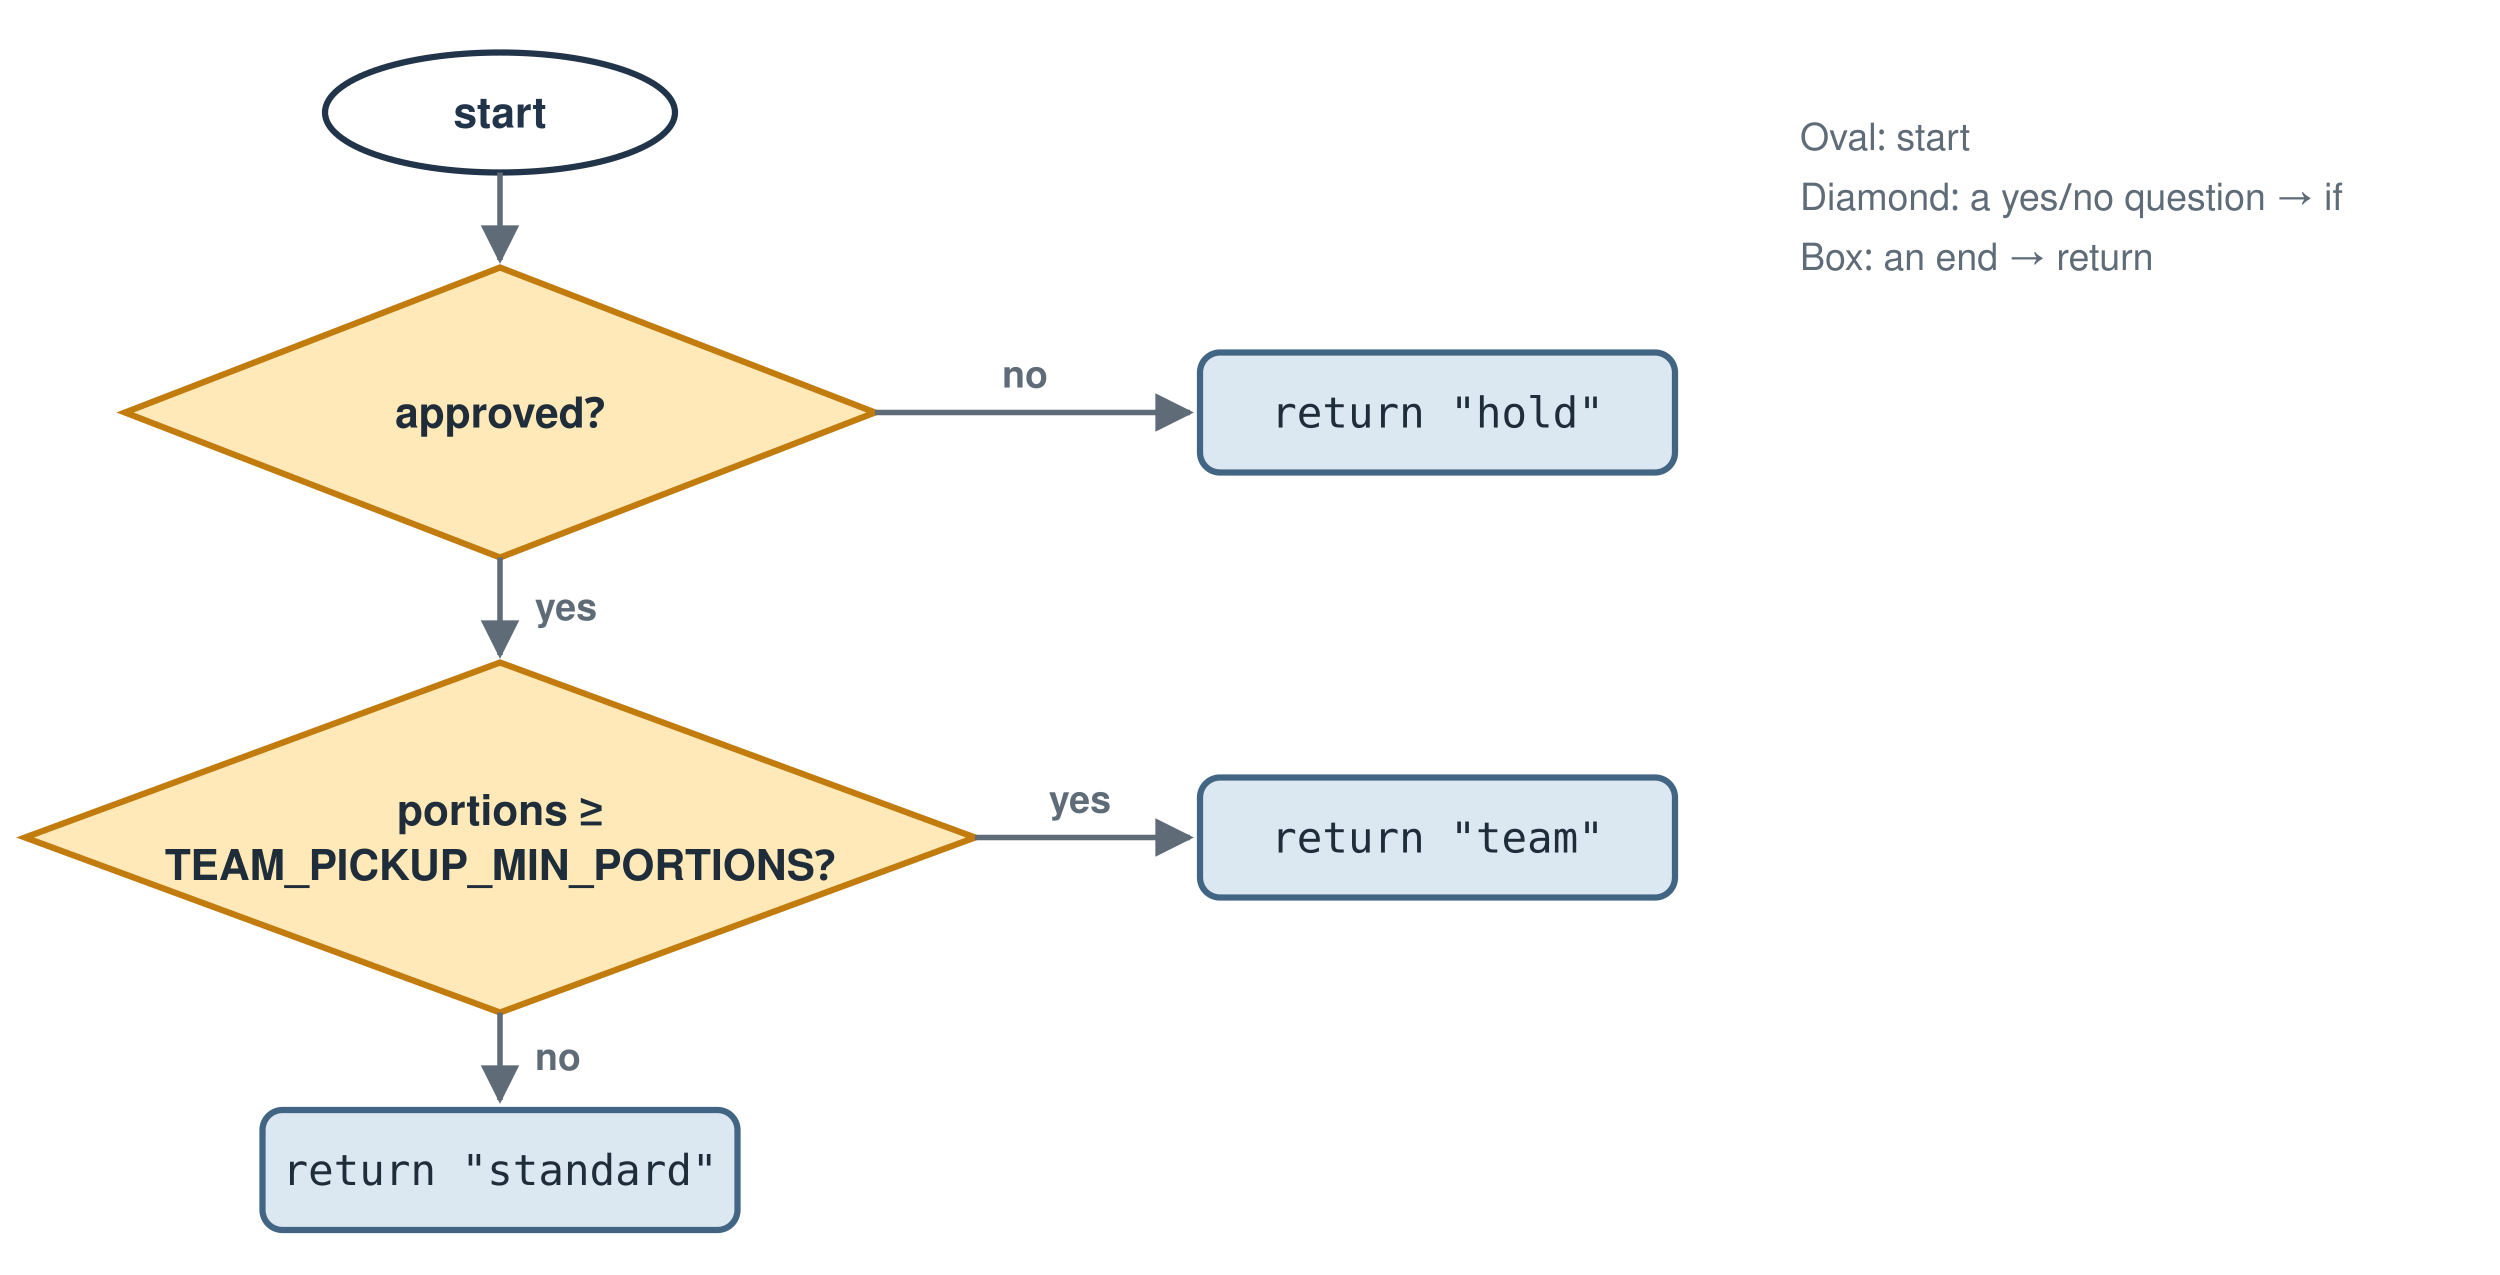
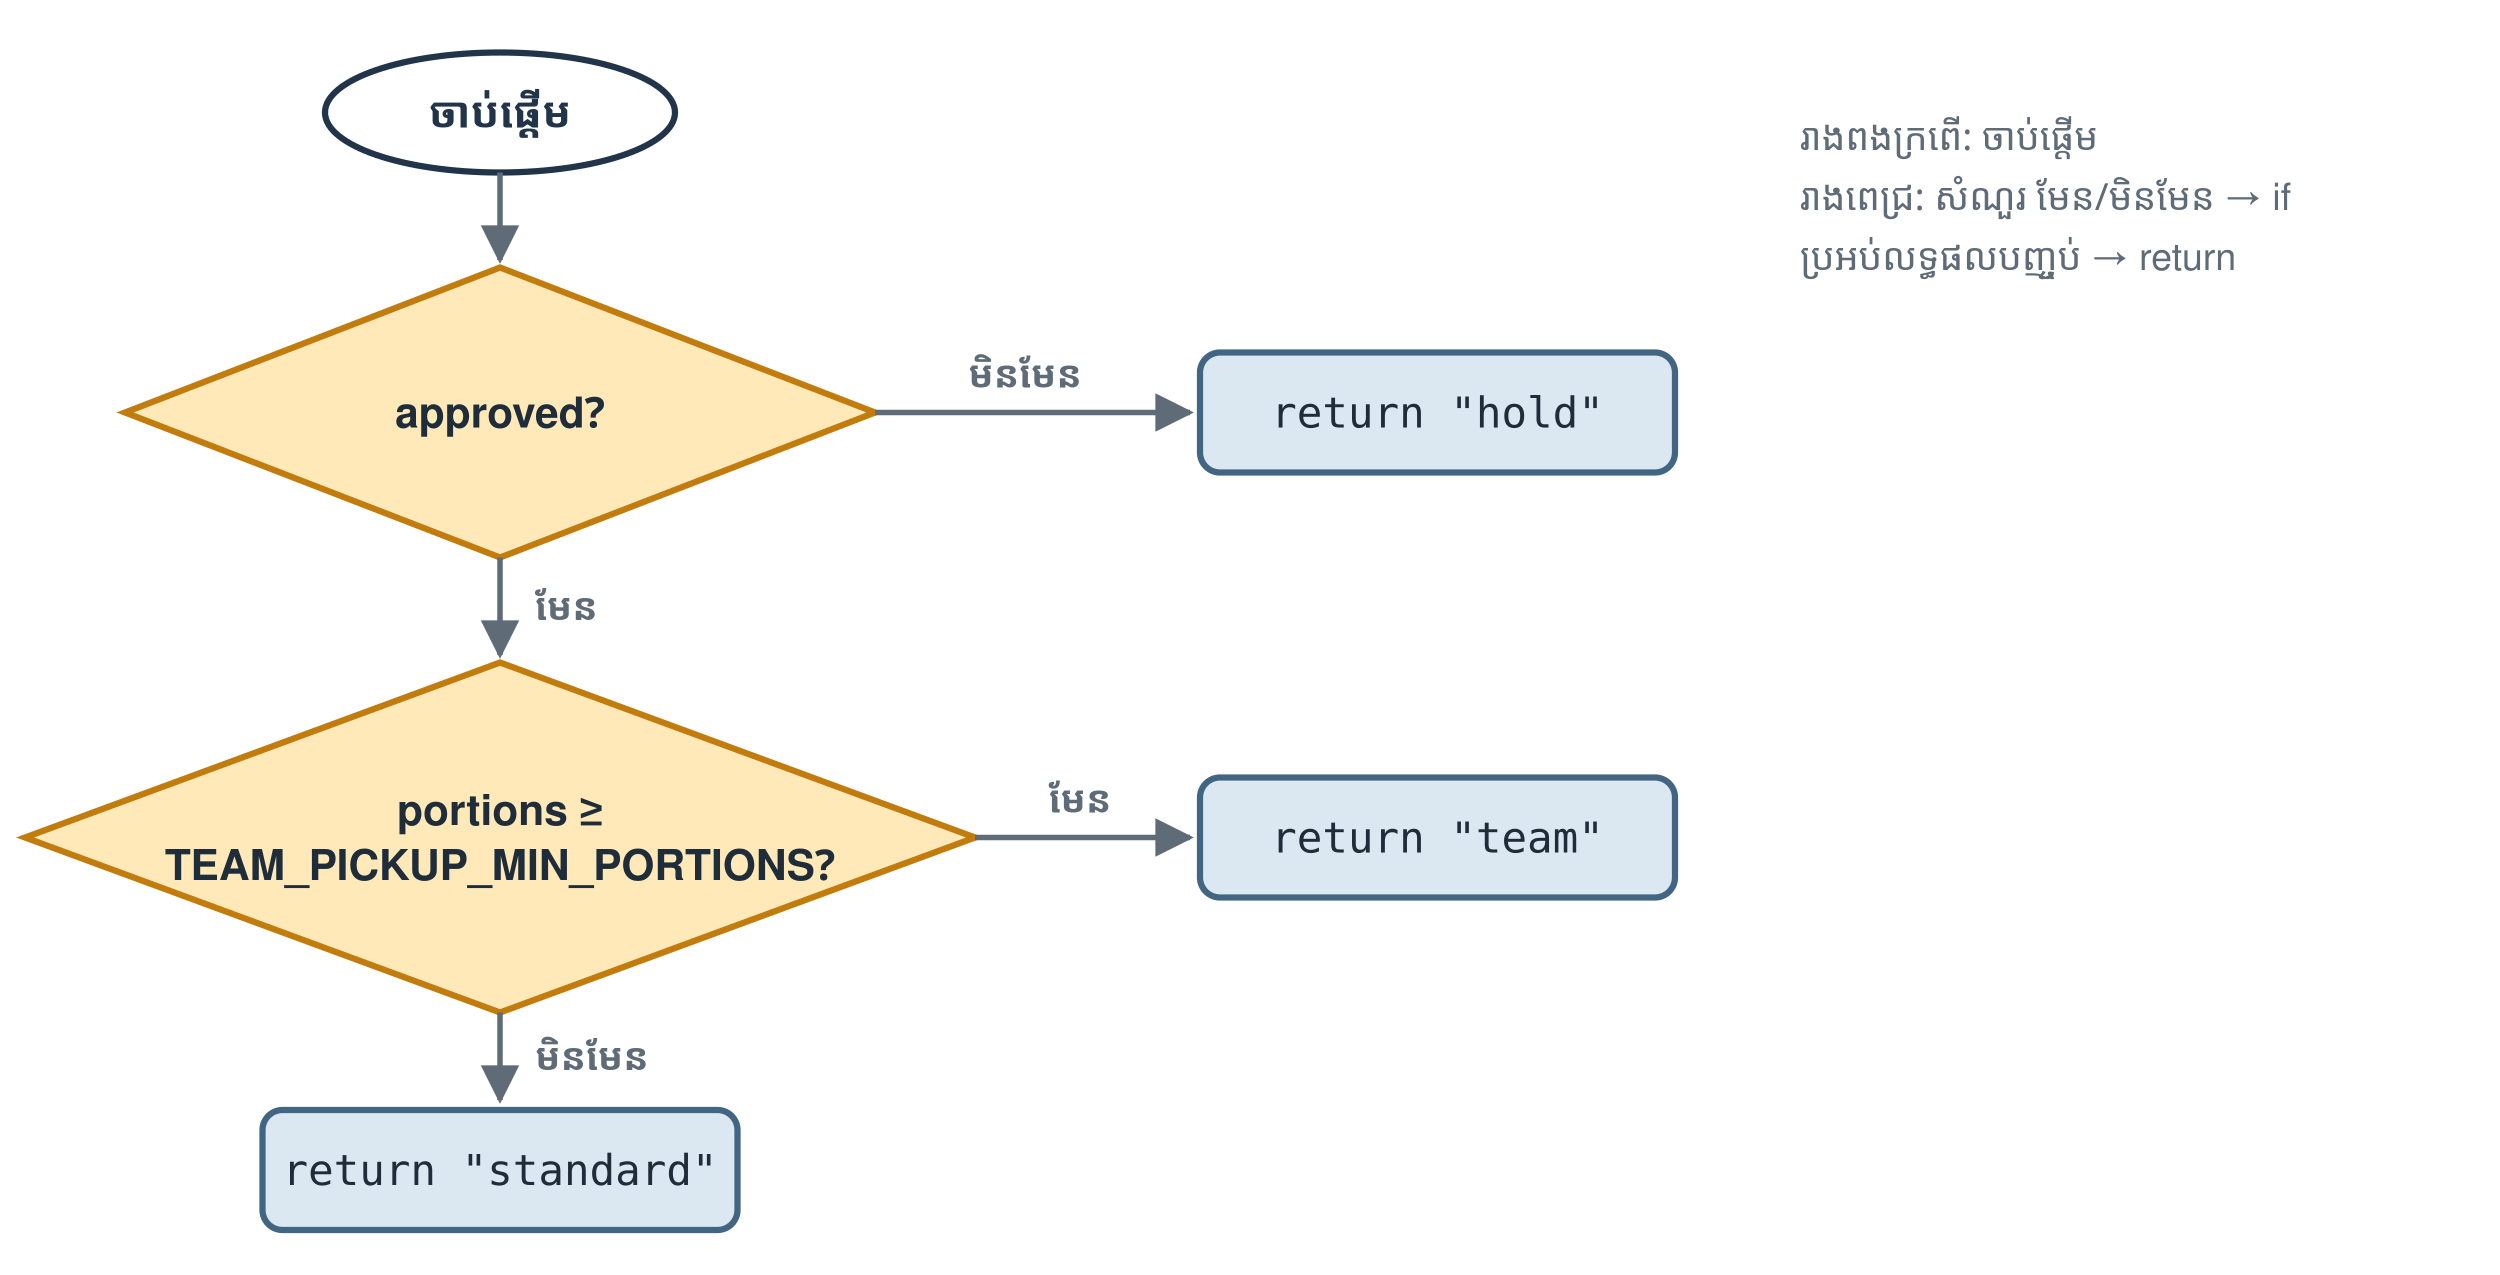
<svg xmlns="http://www.w3.org/2000/svg" width="1000" height="510" viewBox="0 0 1000 510" role="img" font-family="system-ui, -apple-system, 'Segoe UI', 'Noto Sans Khmer', 'Khmer Sangam MN', 'Khmer UI', 'Khmer OS Battambang', Helvetica, Arial, sans-serif">
  <rect width="1000" height="510" fill="#ffffff" />
  <defs>
    <marker id="arrow" viewBox="0 0 10 10" refX="9" refY="5" markerWidth="7" markerHeight="7" orient="auto-start-reverse">
      <path d="M0,0 L10,5 L0,10 z" fill="#5f6c78" />
    </marker>
  </defs>
  <ellipse cx="200" cy="45" rx="70" ry="24" fill="#ffffff" stroke="#213449" stroke-width="2.5" />
-   <text x="200" y="51" font-size="17" font-weight="700" fill="#213449" text-anchor="middle">start</text>
+   <text x="200" y="51" font-size="17" font-weight="700" fill="#213449" text-anchor="middle">ចាប់ផ្ដើម</text>
  <line x1="200" y1="69" x2="200" y2="104" stroke="#5f6c78" stroke-width="2.2" marker-end="url(#arrow)" />
  <polygon points="200,107 350,165 200,223 50,165" fill="#ffe9b8" stroke="#c27c0e" stroke-width="2.5" />
  <text x="200" y="171" text-anchor="middle" font-size="17" font-weight="700" fill="#1f2d3a">approved?</text>
  <line x1="350" y1="165" x2="476" y2="165" stroke="#5f6c78" stroke-width="2.2" marker-end="url(#arrow)" />
-   <text x="410" y="155" font-size="15" font-weight="700" fill="#5f6c78" text-anchor="middle">no</text>
+   <text x="410" y="155" font-size="15" font-weight="700" fill="#5f6c78" text-anchor="middle">មិនមែន</text>
  <rect x="480" y="141" width="190" height="48" rx="8" fill="#dbe7f1" stroke="#426583" stroke-width="2.5" />
  <text x="575" y="171" text-anchor="middle" font-size="17" font-family="ui-monospace, Menlo, monospace" fill="#1f2d3a">return "hold"</text>
  <line x1="200" y1="223" x2="200" y2="262" stroke="#5f6c78" stroke-width="2.2" marker-end="url(#arrow)" />
-   <text x="214" y="248" font-size="15" font-weight="700" fill="#5f6c78" text-anchor="start">yes</text>
+   <text x="214" y="248" font-size="15" font-weight="700" fill="#5f6c78" text-anchor="start">មែន</text>
  <polygon points="200,265 390,335 200,405 10,335" fill="#ffe9b8" stroke="#c27c0e" stroke-width="2.5" />
  <text x="200" y="330" text-anchor="middle" font-size="17" font-weight="700" fill="#1f2d3a">portions ≥</text>
  <text x="200" y="352" text-anchor="middle" font-size="17" font-weight="700" fill="#1f2d3a">TEAM_PICKUP_MIN_PORTIONS?</text>
  <line x1="390" y1="335" x2="476" y2="335" stroke="#5f6c78" stroke-width="2.2" marker-end="url(#arrow)" />
-   <text x="432" y="325" font-size="15" font-weight="700" fill="#5f6c78" text-anchor="middle">yes</text>
+   <text x="432" y="325" font-size="15" font-weight="700" fill="#5f6c78" text-anchor="middle">មែន</text>
  <rect x="480" y="311" width="190" height="48" rx="8" fill="#dbe7f1" stroke="#426583" stroke-width="2.5" />
  <text x="575" y="341" text-anchor="middle" font-size="17" font-family="ui-monospace, Menlo, monospace" fill="#1f2d3a">return "team"</text>
  <line x1="200" y1="405" x2="200" y2="440" stroke="#5f6c78" stroke-width="2.2" marker-end="url(#arrow)" />
-   <text x="214" y="428" font-size="15" font-weight="700" fill="#5f6c78" text-anchor="start">no</text>
+   <text x="214" y="428" font-size="15" font-weight="700" fill="#5f6c78" text-anchor="start">មិនមែន</text>
  <rect x="105" y="444" width="190" height="48" rx="8" fill="#dbe7f1" stroke="#426583" stroke-width="2.5" />
  <text x="200" y="474" text-anchor="middle" font-size="17" font-family="ui-monospace, Menlo, monospace" fill="#1f2d3a">return "standard"</text>
-   <text x="720" y="60" font-size="15" font-weight="400" fill="#5f6c78" text-anchor="start">Oval: start</text>
-   <text x="720" y="84" font-size="15" font-weight="400" fill="#5f6c78" text-anchor="start">Diamond: a yes/no question → if</text>
-   <text x="720" y="108" font-size="15" font-weight="400" fill="#5f6c78" text-anchor="start">Box: an end → return</text>
+   <text x="720" y="60" font-size="15" font-weight="400" fill="#5f6c78" text-anchor="start">រាងពងក្រពើ: ចាប់ផ្ដើម</text>
+   <text x="720" y="84" font-size="15" font-weight="400" fill="#5f6c78" text-anchor="start">រាងពេជ្រ: សំណួរ មែន/មិនមែន → if</text>
+   <text x="720" y="108" font-size="15" font-weight="400" fill="#5f6c78" text-anchor="start">ប្រអប់លទ្ធផលបញ្ចប់ → return</text>
</svg>
